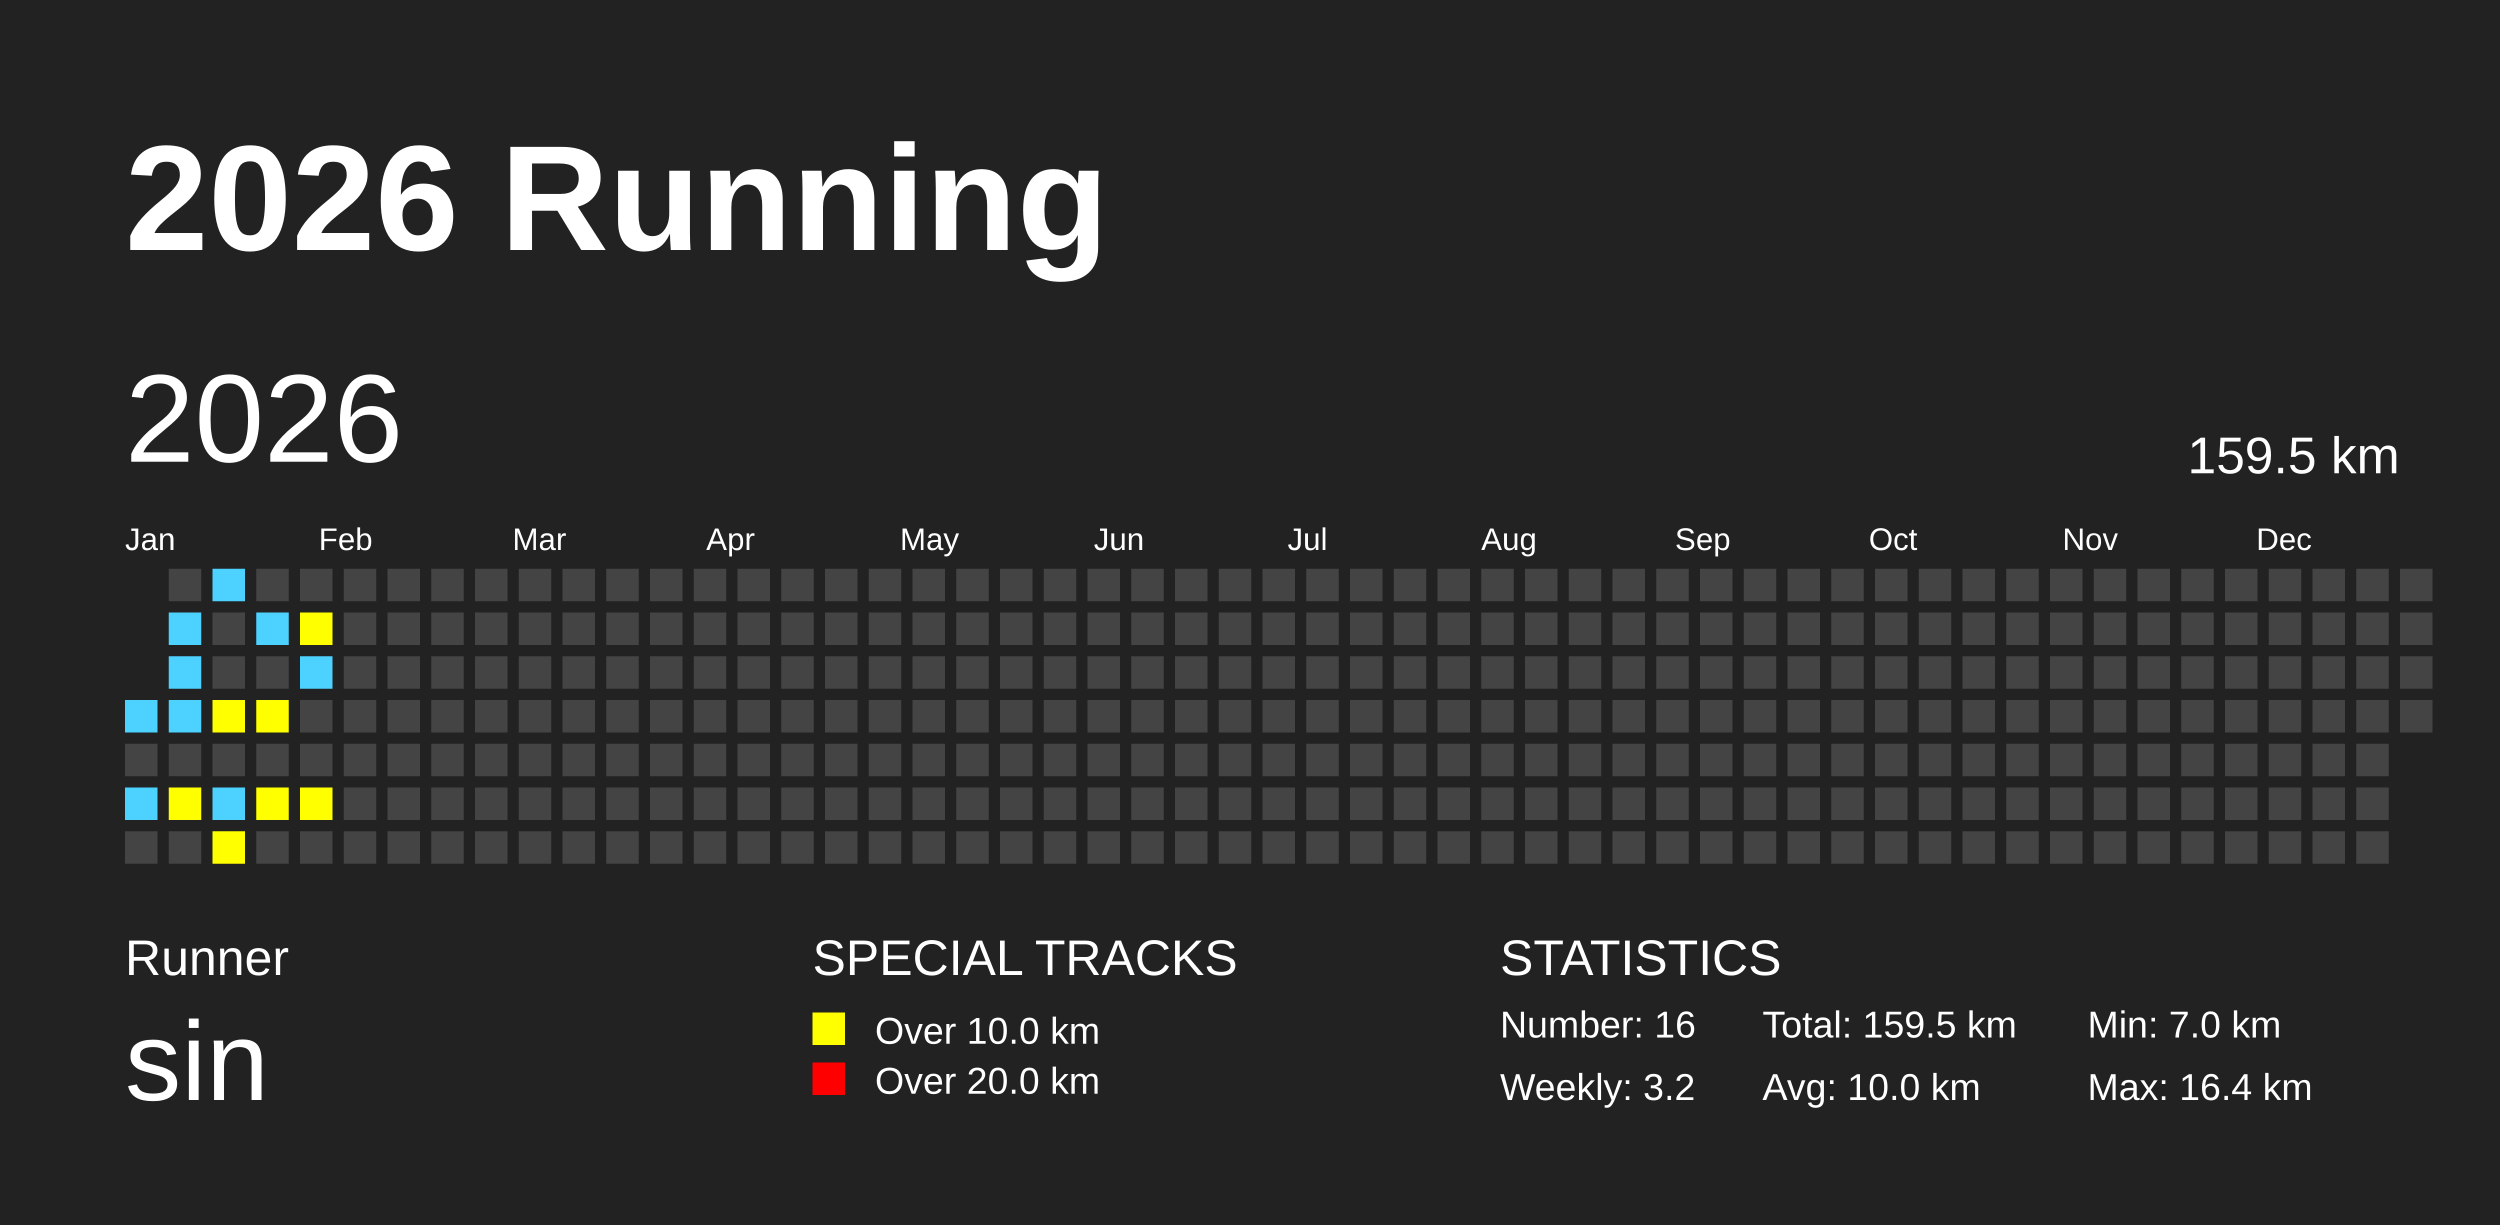
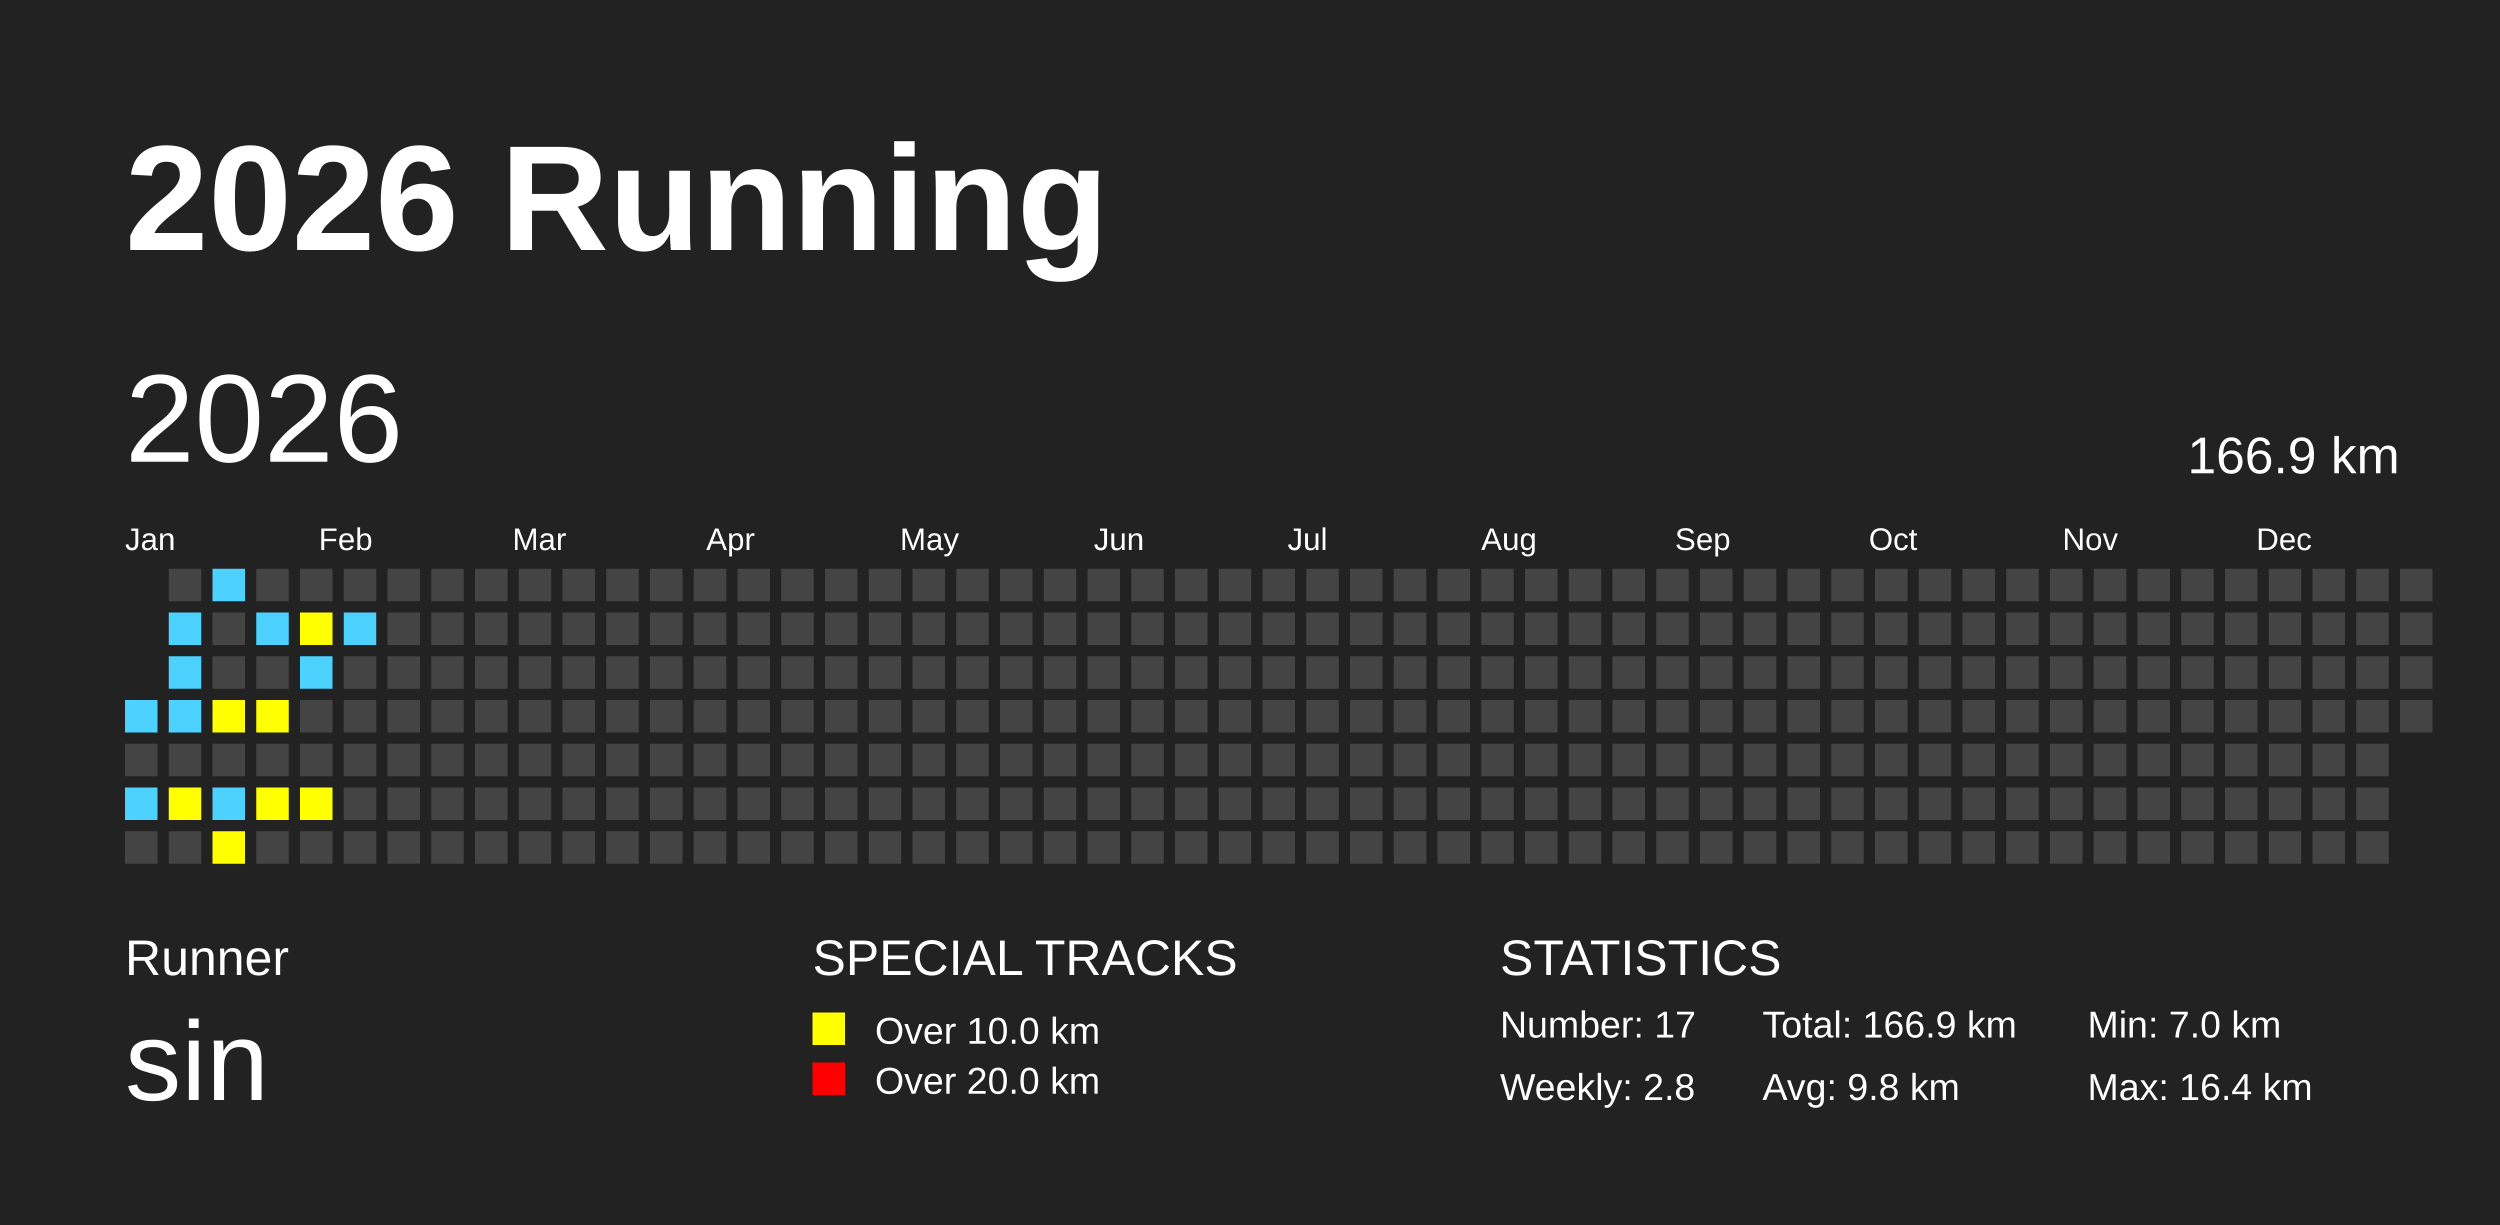
<svg xmlns="http://www.w3.org/2000/svg" baseProfile="full" height="98mm" version="1.1" viewBox="0,0,200,98" width="200mm">
  <defs />
  <rect fill="#222222" height="98" width="200" x="0" y="0" />
  <text fill="#FFFFFF" style="font-size:12px; font-family:Arial; font-weight:bold;" x="10" y="20">2026 Running</text>
  <text fill="#FFFFFF" style="font-size:4px; font-family:Arial" x="10" y="78">Runner</text>
  <text fill="#FFFFFF" style="font-size:9px; font-family:Arial" x="10" y="88">sin</text>
  <text fill="#FFFFFF" style="font-size:4px; font-family:Arial" x="65" y="78">SPECIAL TRACKS</text>
  <rect fill="yellow" height="2.6" width="2.6" x="65" y="81" />
  <text fill="#FFFFFF" style="font-size:3px; font-family:Arial" x="70" y="83.5">Over 10.0 km</text>
  <rect fill="red" height="2.6" width="2.6" x="65" y="85" />
  <text fill="#FFFFFF" style="font-size:3px; font-family:Arial" x="70" y="87.5">Over 20.0 km</text>
  <text fill="#FFFFFF" style="font-size:4px; font-family:Arial" x="120" y="78">STATISTICS</text>
-   <text fill="#FFFFFF" style="font-size:3px; font-family:Arial" x="120" y="83">Number: 16</text>
-   <text fill="#FFFFFF" style="font-size:3px; font-family:Arial" x="120" y="88">Weekly: 3.2</text>
-   <text fill="#FFFFFF" style="font-size:3px; font-family:Arial" x="141" y="83">Total: 159.5 km</text>
-   <text fill="#FFFFFF" style="font-size:3px; font-family:Arial" x="141" y="88">Avg: 10.0 km</text>
+   <text fill="#FFFFFF" style="font-size:3px; font-family:Arial" x="120" y="83">Number: 17</text>
+   <text fill="#FFFFFF" style="font-size:3px; font-family:Arial" x="120" y="88">Weekly: 2.8</text>
+   <text fill="#FFFFFF" style="font-size:3px; font-family:Arial" x="141" y="83">Total: 166.9 km</text>
+   <text fill="#FFFFFF" style="font-size:3px; font-family:Arial" x="141" y="88">Avg: 9.8 km</text>
  <text fill="#FFFFFF" style="font-size:3px; font-family:Arial" x="167" y="83">Min: 7.0 km</text>
  <text fill="#FFFFFF" style="font-size:3px; font-family:Arial" x="167" y="88">Max: 16.4 km</text>
  <text dominant-baseline="hanging" fill="#FFFFFF" style="font-size:10.0px; font-family:Arial;" x="10" y="30">2026</text>
-   <text dominant-baseline="hanging" fill="#FFFFFF" style="font-size:4.125px; font-family:Arial;" x="175" y="35">159.5 km</text>
+   <text dominant-baseline="hanging" fill="#FFFFFF" style="font-size:4.125px; font-family:Arial;" x="175" y="35">166.9 km</text>
  <text fill="#FFFFFF" style="font-size:2.5px; font-family:Arial" x="10.0" y="44">Jan</text>
  <text fill="#FFFFFF" style="font-size:2.5px; font-family:Arial" x="25.5" y="44">Feb</text>
  <text fill="#FFFFFF" style="font-size:2.5px; font-family:Arial" x="41.0" y="44">Mar</text>
  <text fill="#FFFFFF" style="font-size:2.5px; font-family:Arial" x="56.5" y="44">Apr</text>
  <text fill="#FFFFFF" style="font-size:2.5px; font-family:Arial" x="72.0" y="44">May</text>
  <text fill="#FFFFFF" style="font-size:2.5px; font-family:Arial" x="87.5" y="44">Jun</text>
  <text fill="#FFFFFF" style="font-size:2.5px; font-family:Arial" x="103.0" y="44">Jul</text>
  <text fill="#FFFFFF" style="font-size:2.5px; font-family:Arial" x="118.5" y="44">Aug</text>
  <text fill="#FFFFFF" style="font-size:2.5px; font-family:Arial" x="134.0" y="44">Sep</text>
  <text fill="#FFFFFF" style="font-size:2.5px; font-family:Arial" x="149.5" y="44">Oct</text>
  <text fill="#FFFFFF" style="font-size:2.5px; font-family:Arial" x="165.0" y="44">Nov</text>
  <text fill="#FFFFFF" style="font-size:2.5px; font-family:Arial" x="180.5" y="44">Dec</text>
  <rect fill="#4DD2FF" height="2.6" width="2.6" x="10.0" y="56.0" />
  <rect fill="#444444" height="2.6" width="2.6" x="10.0" y="59.5" />
  <rect fill="#4DD2FF" height="2.6" width="2.6" x="10.0" y="63.0" />
  <rect fill="#444444" height="2.6" width="2.6" x="10.0" y="66.5" />
  <rect fill="#444444" height="2.6" width="2.6" x="13.5" y="45.5" />
  <rect fill="#4DD2FF" height="2.6" width="2.6" x="13.5" y="49.0" />
  <rect fill="#4DD2FF" height="2.6" width="2.6" x="13.5" y="52.5" />
  <rect fill="#4DD2FF" height="2.6" width="2.6" x="13.5" y="56.0" />
  <rect fill="#444444" height="2.6" width="2.6" x="13.5" y="59.5" />
  <rect fill="yellow" height="2.6" width="2.6" x="13.5" y="63.0" />
  <rect fill="#444444" height="2.6" width="2.6" x="13.5" y="66.5" />
  <rect fill="#4DD2FF" height="2.6" width="2.6" x="17.0" y="45.5" />
  <rect fill="#444444" height="2.6" width="2.6" x="17.0" y="49.0" />
  <rect fill="#444444" height="2.6" width="2.6" x="17.0" y="52.5" />
  <rect fill="yellow" height="2.6" width="2.6" x="17.0" y="56.0" />
  <rect fill="#444444" height="2.6" width="2.6" x="17.0" y="59.5" />
  <rect fill="#4DD2FF" height="2.6" width="2.6" x="17.0" y="63.0" />
  <rect fill="yellow" height="2.6" width="2.6" x="17.0" y="66.5" />
  <rect fill="#444444" height="2.6" width="2.6" x="20.5" y="45.5" />
  <rect fill="#4DD2FF" height="2.6" width="2.6" x="20.5" y="49.0" />
  <rect fill="#444444" height="2.6" width="2.6" x="20.5" y="52.5" />
  <rect fill="yellow" height="2.6" width="2.6" x="20.5" y="56.0" />
  <rect fill="#444444" height="2.6" width="2.6" x="20.5" y="59.5" />
  <rect fill="yellow" height="2.6" width="2.6" x="20.5" y="63.0" />
  <rect fill="#444444" height="2.6" width="2.6" x="20.5" y="66.5" />
  <rect fill="#444444" height="2.6" width="2.6" x="24.0" y="45.5" />
  <rect fill="yellow" height="2.6" width="2.6" x="24.0" y="49.0" />
  <rect fill="#4DD2FF" height="2.6" width="2.6" x="24.0" y="52.5" />
  <rect fill="#444444" height="2.6" width="2.6" x="24.0" y="56.0" />
  <rect fill="#444444" height="2.6" width="2.6" x="24.0" y="59.5" />
  <rect fill="yellow" height="2.6" width="2.6" x="24.0" y="63.0" />
  <rect fill="#444444" height="2.6" width="2.6" x="24.0" y="66.5" />
  <rect fill="#444444" height="2.6" width="2.6" x="27.5" y="45.5" />
-   <rect fill="#444444" height="2.6" width="2.6" x="27.5" y="49.0" />
+   <rect fill="#4DD2FF" height="2.6" width="2.6" x="27.5" y="49.0" />
  <rect fill="#444444" height="2.6" width="2.6" x="27.5" y="52.5" />
  <rect fill="#444444" height="2.6" width="2.6" x="27.5" y="56.0" />
  <rect fill="#444444" height="2.6" width="2.6" x="27.5" y="59.5" />
  <rect fill="#444444" height="2.6" width="2.6" x="27.5" y="63.0" />
  <rect fill="#444444" height="2.6" width="2.6" x="27.5" y="66.5" />
  <rect fill="#444444" height="2.6" width="2.6" x="31.0" y="45.5" />
  <rect fill="#444444" height="2.6" width="2.6" x="31.0" y="49.0" />
  <rect fill="#444444" height="2.6" width="2.6" x="31.0" y="52.5" />
  <rect fill="#444444" height="2.6" width="2.6" x="31.0" y="56.0" />
  <rect fill="#444444" height="2.6" width="2.6" x="31.0" y="59.5" />
  <rect fill="#444444" height="2.6" width="2.6" x="31.0" y="63.0" />
  <rect fill="#444444" height="2.6" width="2.6" x="31.0" y="66.5" />
  <rect fill="#444444" height="2.6" width="2.6" x="34.5" y="45.5" />
  <rect fill="#444444" height="2.6" width="2.6" x="34.5" y="49.0" />
  <rect fill="#444444" height="2.6" width="2.6" x="34.5" y="52.5" />
  <rect fill="#444444" height="2.6" width="2.6" x="34.5" y="56.0" />
  <rect fill="#444444" height="2.6" width="2.6" x="34.5" y="59.5" />
  <rect fill="#444444" height="2.6" width="2.6" x="34.5" y="63.0" />
  <rect fill="#444444" height="2.6" width="2.6" x="34.5" y="66.5" />
  <rect fill="#444444" height="2.6" width="2.6" x="38.0" y="45.5" />
  <rect fill="#444444" height="2.6" width="2.6" x="38.0" y="49.0" />
  <rect fill="#444444" height="2.6" width="2.6" x="38.0" y="52.5" />
  <rect fill="#444444" height="2.6" width="2.6" x="38.0" y="56.0" />
  <rect fill="#444444" height="2.6" width="2.6" x="38.0" y="59.5" />
  <rect fill="#444444" height="2.6" width="2.6" x="38.0" y="63.0" />
  <rect fill="#444444" height="2.6" width="2.6" x="38.0" y="66.5" />
  <rect fill="#444444" height="2.6" width="2.6" x="41.5" y="45.5" />
  <rect fill="#444444" height="2.6" width="2.6" x="41.5" y="49.0" />
  <rect fill="#444444" height="2.6" width="2.6" x="41.5" y="52.5" />
  <rect fill="#444444" height="2.6" width="2.6" x="41.5" y="56.0" />
  <rect fill="#444444" height="2.6" width="2.6" x="41.5" y="59.5" />
  <rect fill="#444444" height="2.6" width="2.6" x="41.5" y="63.0" />
  <rect fill="#444444" height="2.6" width="2.6" x="41.5" y="66.5" />
  <rect fill="#444444" height="2.6" width="2.6" x="45.0" y="45.5" />
  <rect fill="#444444" height="2.6" width="2.6" x="45.0" y="49.0" />
  <rect fill="#444444" height="2.6" width="2.6" x="45.0" y="52.5" />
  <rect fill="#444444" height="2.6" width="2.6" x="45.0" y="56.0" />
  <rect fill="#444444" height="2.6" width="2.6" x="45.0" y="59.5" />
  <rect fill="#444444" height="2.6" width="2.6" x="45.0" y="63.0" />
  <rect fill="#444444" height="2.6" width="2.6" x="45.0" y="66.5" />
  <rect fill="#444444" height="2.6" width="2.6" x="48.5" y="45.5" />
  <rect fill="#444444" height="2.6" width="2.6" x="48.5" y="49.0" />
  <rect fill="#444444" height="2.6" width="2.6" x="48.5" y="52.5" />
  <rect fill="#444444" height="2.6" width="2.6" x="48.5" y="56.0" />
  <rect fill="#444444" height="2.6" width="2.6" x="48.5" y="59.5" />
  <rect fill="#444444" height="2.6" width="2.6" x="48.5" y="63.0" />
  <rect fill="#444444" height="2.6" width="2.6" x="48.5" y="66.5" />
  <rect fill="#444444" height="2.6" width="2.6" x="52.0" y="45.5" />
  <rect fill="#444444" height="2.6" width="2.6" x="52.0" y="49.0" />
  <rect fill="#444444" height="2.6" width="2.6" x="52.0" y="52.5" />
  <rect fill="#444444" height="2.6" width="2.6" x="52.0" y="56.0" />
  <rect fill="#444444" height="2.6" width="2.6" x="52.0" y="59.5" />
  <rect fill="#444444" height="2.6" width="2.6" x="52.0" y="63.0" />
  <rect fill="#444444" height="2.6" width="2.6" x="52.0" y="66.5" />
  <rect fill="#444444" height="2.6" width="2.6" x="55.5" y="45.5" />
  <rect fill="#444444" height="2.6" width="2.6" x="55.5" y="49.0" />
  <rect fill="#444444" height="2.6" width="2.6" x="55.5" y="52.5" />
  <rect fill="#444444" height="2.6" width="2.6" x="55.5" y="56.0" />
  <rect fill="#444444" height="2.6" width="2.6" x="55.5" y="59.5" />
  <rect fill="#444444" height="2.6" width="2.6" x="55.5" y="63.0" />
  <rect fill="#444444" height="2.6" width="2.6" x="55.5" y="66.5" />
  <rect fill="#444444" height="2.6" width="2.6" x="59.0" y="45.5" />
  <rect fill="#444444" height="2.6" width="2.6" x="59.0" y="49.0" />
  <rect fill="#444444" height="2.6" width="2.6" x="59.0" y="52.5" />
  <rect fill="#444444" height="2.6" width="2.6" x="59.0" y="56.0" />
  <rect fill="#444444" height="2.6" width="2.6" x="59.0" y="59.5" />
  <rect fill="#444444" height="2.6" width="2.6" x="59.0" y="63.0" />
  <rect fill="#444444" height="2.6" width="2.6" x="59.0" y="66.5" />
  <rect fill="#444444" height="2.6" width="2.6" x="62.5" y="45.5" />
  <rect fill="#444444" height="2.6" width="2.6" x="62.5" y="49.0" />
  <rect fill="#444444" height="2.6" width="2.6" x="62.5" y="52.5" />
  <rect fill="#444444" height="2.6" width="2.6" x="62.5" y="56.0" />
  <rect fill="#444444" height="2.6" width="2.6" x="62.5" y="59.5" />
  <rect fill="#444444" height="2.6" width="2.6" x="62.5" y="63.0" />
  <rect fill="#444444" height="2.6" width="2.6" x="62.5" y="66.5" />
  <rect fill="#444444" height="2.6" width="2.6" x="66.0" y="45.5" />
  <rect fill="#444444" height="2.6" width="2.6" x="66.0" y="49.0" />
  <rect fill="#444444" height="2.6" width="2.6" x="66.0" y="52.5" />
  <rect fill="#444444" height="2.6" width="2.6" x="66.0" y="56.0" />
  <rect fill="#444444" height="2.6" width="2.6" x="66.0" y="59.5" />
  <rect fill="#444444" height="2.6" width="2.6" x="66.0" y="63.0" />
  <rect fill="#444444" height="2.6" width="2.6" x="66.0" y="66.5" />
  <rect fill="#444444" height="2.6" width="2.6" x="69.5" y="45.5" />
  <rect fill="#444444" height="2.6" width="2.6" x="69.5" y="49.0" />
  <rect fill="#444444" height="2.6" width="2.6" x="69.5" y="52.5" />
  <rect fill="#444444" height="2.6" width="2.6" x="69.5" y="56.0" />
  <rect fill="#444444" height="2.6" width="2.6" x="69.5" y="59.5" />
  <rect fill="#444444" height="2.6" width="2.6" x="69.5" y="63.0" />
  <rect fill="#444444" height="2.6" width="2.6" x="69.5" y="66.5" />
  <rect fill="#444444" height="2.6" width="2.6" x="73.0" y="45.5" />
  <rect fill="#444444" height="2.6" width="2.6" x="73.0" y="49.0" />
  <rect fill="#444444" height="2.6" width="2.6" x="73.0" y="52.5" />
  <rect fill="#444444" height="2.6" width="2.6" x="73.0" y="56.0" />
  <rect fill="#444444" height="2.6" width="2.6" x="73.0" y="59.5" />
  <rect fill="#444444" height="2.6" width="2.6" x="73.0" y="63.0" />
  <rect fill="#444444" height="2.6" width="2.6" x="73.0" y="66.5" />
  <rect fill="#444444" height="2.6" width="2.6" x="76.5" y="45.5" />
  <rect fill="#444444" height="2.6" width="2.6" x="76.5" y="49.0" />
  <rect fill="#444444" height="2.6" width="2.6" x="76.5" y="52.5" />
  <rect fill="#444444" height="2.6" width="2.6" x="76.5" y="56.0" />
  <rect fill="#444444" height="2.6" width="2.6" x="76.5" y="59.5" />
  <rect fill="#444444" height="2.6" width="2.6" x="76.5" y="63.0" />
  <rect fill="#444444" height="2.6" width="2.6" x="76.5" y="66.5" />
  <rect fill="#444444" height="2.6" width="2.6" x="80.0" y="45.5" />
  <rect fill="#444444" height="2.6" width="2.6" x="80.0" y="49.0" />
  <rect fill="#444444" height="2.6" width="2.6" x="80.0" y="52.5" />
  <rect fill="#444444" height="2.6" width="2.6" x="80.0" y="56.0" />
  <rect fill="#444444" height="2.6" width="2.6" x="80.0" y="59.5" />
  <rect fill="#444444" height="2.6" width="2.6" x="80.0" y="63.0" />
  <rect fill="#444444" height="2.6" width="2.6" x="80.0" y="66.5" />
  <rect fill="#444444" height="2.6" width="2.6" x="83.5" y="45.5" />
  <rect fill="#444444" height="2.6" width="2.6" x="83.5" y="49.0" />
  <rect fill="#444444" height="2.6" width="2.6" x="83.5" y="52.5" />
  <rect fill="#444444" height="2.6" width="2.6" x="83.5" y="56.0" />
  <rect fill="#444444" height="2.6" width="2.6" x="83.5" y="59.5" />
  <rect fill="#444444" height="2.6" width="2.6" x="83.5" y="63.0" />
  <rect fill="#444444" height="2.6" width="2.6" x="83.5" y="66.5" />
  <rect fill="#444444" height="2.6" width="2.6" x="87.0" y="45.5" />
  <rect fill="#444444" height="2.6" width="2.6" x="87.0" y="49.0" />
  <rect fill="#444444" height="2.6" width="2.6" x="87.0" y="52.5" />
  <rect fill="#444444" height="2.6" width="2.6" x="87.0" y="56.0" />
  <rect fill="#444444" height="2.6" width="2.6" x="87.0" y="59.5" />
  <rect fill="#444444" height="2.6" width="2.6" x="87.0" y="63.0" />
  <rect fill="#444444" height="2.6" width="2.6" x="87.0" y="66.5" />
  <rect fill="#444444" height="2.6" width="2.6" x="90.5" y="45.5" />
  <rect fill="#444444" height="2.6" width="2.6" x="90.5" y="49.0" />
  <rect fill="#444444" height="2.6" width="2.6" x="90.5" y="52.5" />
  <rect fill="#444444" height="2.6" width="2.6" x="90.5" y="56.0" />
  <rect fill="#444444" height="2.6" width="2.6" x="90.5" y="59.5" />
  <rect fill="#444444" height="2.6" width="2.6" x="90.5" y="63.0" />
  <rect fill="#444444" height="2.6" width="2.6" x="90.5" y="66.5" />
  <rect fill="#444444" height="2.6" width="2.6" x="94.0" y="45.5" />
  <rect fill="#444444" height="2.6" width="2.6" x="94.0" y="49.0" />
  <rect fill="#444444" height="2.6" width="2.6" x="94.0" y="52.5" />
  <rect fill="#444444" height="2.6" width="2.6" x="94.0" y="56.0" />
  <rect fill="#444444" height="2.6" width="2.6" x="94.0" y="59.5" />
  <rect fill="#444444" height="2.6" width="2.6" x="94.0" y="63.0" />
  <rect fill="#444444" height="2.6" width="2.6" x="94.0" y="66.5" />
  <rect fill="#444444" height="2.6" width="2.6" x="97.5" y="45.5" />
  <rect fill="#444444" height="2.6" width="2.6" x="97.5" y="49.0" />
  <rect fill="#444444" height="2.6" width="2.6" x="97.5" y="52.5" />
  <rect fill="#444444" height="2.6" width="2.6" x="97.5" y="56.0" />
  <rect fill="#444444" height="2.6" width="2.6" x="97.5" y="59.5" />
  <rect fill="#444444" height="2.6" width="2.6" x="97.5" y="63.0" />
  <rect fill="#444444" height="2.6" width="2.6" x="97.5" y="66.5" />
  <rect fill="#444444" height="2.6" width="2.6" x="101.0" y="45.5" />
  <rect fill="#444444" height="2.6" width="2.6" x="101.0" y="49.0" />
  <rect fill="#444444" height="2.6" width="2.6" x="101.0" y="52.5" />
  <rect fill="#444444" height="2.6" width="2.6" x="101.0" y="56.0" />
  <rect fill="#444444" height="2.6" width="2.6" x="101.0" y="59.5" />
  <rect fill="#444444" height="2.6" width="2.6" x="101.0" y="63.0" />
  <rect fill="#444444" height="2.6" width="2.6" x="101.0" y="66.5" />
  <rect fill="#444444" height="2.6" width="2.6" x="104.5" y="45.5" />
  <rect fill="#444444" height="2.6" width="2.6" x="104.5" y="49.0" />
  <rect fill="#444444" height="2.6" width="2.6" x="104.5" y="52.5" />
  <rect fill="#444444" height="2.6" width="2.6" x="104.5" y="56.0" />
  <rect fill="#444444" height="2.6" width="2.6" x="104.5" y="59.5" />
  <rect fill="#444444" height="2.6" width="2.6" x="104.5" y="63.0" />
  <rect fill="#444444" height="2.6" width="2.6" x="104.5" y="66.5" />
  <rect fill="#444444" height="2.6" width="2.6" x="108.0" y="45.5" />
  <rect fill="#444444" height="2.6" width="2.6" x="108.0" y="49.0" />
  <rect fill="#444444" height="2.6" width="2.6" x="108.0" y="52.5" />
  <rect fill="#444444" height="2.6" width="2.6" x="108.0" y="56.0" />
  <rect fill="#444444" height="2.6" width="2.6" x="108.0" y="59.5" />
  <rect fill="#444444" height="2.6" width="2.6" x="108.0" y="63.0" />
  <rect fill="#444444" height="2.6" width="2.6" x="108.0" y="66.5" />
  <rect fill="#444444" height="2.6" width="2.6" x="111.5" y="45.5" />
  <rect fill="#444444" height="2.6" width="2.6" x="111.5" y="49.0" />
  <rect fill="#444444" height="2.6" width="2.6" x="111.5" y="52.5" />
  <rect fill="#444444" height="2.6" width="2.6" x="111.5" y="56.0" />
  <rect fill="#444444" height="2.6" width="2.6" x="111.5" y="59.5" />
  <rect fill="#444444" height="2.6" width="2.6" x="111.5" y="63.0" />
  <rect fill="#444444" height="2.6" width="2.6" x="111.5" y="66.5" />
  <rect fill="#444444" height="2.6" width="2.6" x="115.0" y="45.5" />
  <rect fill="#444444" height="2.6" width="2.6" x="115.0" y="49.0" />
  <rect fill="#444444" height="2.6" width="2.6" x="115.0" y="52.5" />
  <rect fill="#444444" height="2.6" width="2.6" x="115.0" y="56.0" />
  <rect fill="#444444" height="2.6" width="2.6" x="115.0" y="59.5" />
  <rect fill="#444444" height="2.6" width="2.6" x="115.0" y="63.0" />
  <rect fill="#444444" height="2.6" width="2.6" x="115.0" y="66.5" />
  <rect fill="#444444" height="2.6" width="2.6" x="118.5" y="45.5" />
  <rect fill="#444444" height="2.6" width="2.6" x="118.5" y="49.0" />
  <rect fill="#444444" height="2.6" width="2.6" x="118.5" y="52.5" />
  <rect fill="#444444" height="2.6" width="2.6" x="118.5" y="56.0" />
  <rect fill="#444444" height="2.6" width="2.6" x="118.5" y="59.5" />
  <rect fill="#444444" height="2.6" width="2.6" x="118.5" y="63.0" />
  <rect fill="#444444" height="2.6" width="2.6" x="118.5" y="66.5" />
  <rect fill="#444444" height="2.6" width="2.6" x="122.0" y="45.5" />
  <rect fill="#444444" height="2.6" width="2.6" x="122.0" y="49.0" />
  <rect fill="#444444" height="2.6" width="2.6" x="122.0" y="52.5" />
  <rect fill="#444444" height="2.6" width="2.6" x="122.0" y="56.0" />
  <rect fill="#444444" height="2.6" width="2.6" x="122.0" y="59.5" />
  <rect fill="#444444" height="2.6" width="2.6" x="122.0" y="63.0" />
  <rect fill="#444444" height="2.6" width="2.6" x="122.0" y="66.5" />
  <rect fill="#444444" height="2.6" width="2.6" x="125.5" y="45.5" />
  <rect fill="#444444" height="2.6" width="2.6" x="125.5" y="49.0" />
  <rect fill="#444444" height="2.6" width="2.6" x="125.5" y="52.5" />
  <rect fill="#444444" height="2.6" width="2.6" x="125.5" y="56.0" />
  <rect fill="#444444" height="2.6" width="2.6" x="125.5" y="59.5" />
  <rect fill="#444444" height="2.6" width="2.6" x="125.5" y="63.0" />
  <rect fill="#444444" height="2.6" width="2.6" x="125.5" y="66.5" />
  <rect fill="#444444" height="2.6" width="2.6" x="129.0" y="45.5" />
  <rect fill="#444444" height="2.6" width="2.6" x="129.0" y="49.0" />
  <rect fill="#444444" height="2.6" width="2.6" x="129.0" y="52.5" />
  <rect fill="#444444" height="2.6" width="2.6" x="129.0" y="56.0" />
  <rect fill="#444444" height="2.6" width="2.6" x="129.0" y="59.5" />
  <rect fill="#444444" height="2.6" width="2.6" x="129.0" y="63.0" />
  <rect fill="#444444" height="2.6" width="2.6" x="129.0" y="66.5" />
  <rect fill="#444444" height="2.6" width="2.6" x="132.5" y="45.5" />
  <rect fill="#444444" height="2.6" width="2.6" x="132.5" y="49.0" />
  <rect fill="#444444" height="2.6" width="2.6" x="132.5" y="52.5" />
  <rect fill="#444444" height="2.6" width="2.6" x="132.5" y="56.0" />
  <rect fill="#444444" height="2.6" width="2.6" x="132.5" y="59.5" />
  <rect fill="#444444" height="2.6" width="2.6" x="132.5" y="63.0" />
  <rect fill="#444444" height="2.6" width="2.6" x="132.5" y="66.5" />
  <rect fill="#444444" height="2.6" width="2.6" x="136.0" y="45.5" />
  <rect fill="#444444" height="2.6" width="2.6" x="136.0" y="49.0" />
  <rect fill="#444444" height="2.6" width="2.6" x="136.0" y="52.5" />
  <rect fill="#444444" height="2.6" width="2.6" x="136.0" y="56.0" />
  <rect fill="#444444" height="2.6" width="2.6" x="136.0" y="59.5" />
  <rect fill="#444444" height="2.6" width="2.6" x="136.0" y="63.0" />
  <rect fill="#444444" height="2.6" width="2.6" x="136.0" y="66.5" />
  <rect fill="#444444" height="2.6" width="2.6" x="139.5" y="45.5" />
  <rect fill="#444444" height="2.6" width="2.6" x="139.5" y="49.0" />
  <rect fill="#444444" height="2.6" width="2.6" x="139.5" y="52.5" />
  <rect fill="#444444" height="2.6" width="2.6" x="139.5" y="56.0" />
  <rect fill="#444444" height="2.6" width="2.6" x="139.5" y="59.5" />
  <rect fill="#444444" height="2.6" width="2.6" x="139.5" y="63.0" />
  <rect fill="#444444" height="2.6" width="2.6" x="139.5" y="66.5" />
  <rect fill="#444444" height="2.6" width="2.6" x="143.0" y="45.5" />
  <rect fill="#444444" height="2.6" width="2.6" x="143.0" y="49.0" />
  <rect fill="#444444" height="2.6" width="2.6" x="143.0" y="52.5" />
  <rect fill="#444444" height="2.6" width="2.6" x="143.0" y="56.0" />
  <rect fill="#444444" height="2.6" width="2.6" x="143.0" y="59.5" />
  <rect fill="#444444" height="2.6" width="2.6" x="143.0" y="63.0" />
  <rect fill="#444444" height="2.6" width="2.6" x="143.0" y="66.5" />
  <rect fill="#444444" height="2.6" width="2.6" x="146.5" y="45.5" />
  <rect fill="#444444" height="2.6" width="2.6" x="146.5" y="49.0" />
  <rect fill="#444444" height="2.6" width="2.6" x="146.5" y="52.5" />
  <rect fill="#444444" height="2.6" width="2.6" x="146.5" y="56.0" />
  <rect fill="#444444" height="2.6" width="2.6" x="146.5" y="59.5" />
  <rect fill="#444444" height="2.6" width="2.6" x="146.5" y="63.0" />
  <rect fill="#444444" height="2.6" width="2.6" x="146.5" y="66.5" />
  <rect fill="#444444" height="2.6" width="2.6" x="150.0" y="45.5" />
  <rect fill="#444444" height="2.6" width="2.6" x="150.0" y="49.0" />
  <rect fill="#444444" height="2.6" width="2.6" x="150.0" y="52.5" />
  <rect fill="#444444" height="2.6" width="2.6" x="150.0" y="56.0" />
  <rect fill="#444444" height="2.6" width="2.6" x="150.0" y="59.5" />
  <rect fill="#444444" height="2.6" width="2.6" x="150.0" y="63.0" />
  <rect fill="#444444" height="2.6" width="2.6" x="150.0" y="66.5" />
  <rect fill="#444444" height="2.6" width="2.6" x="153.5" y="45.5" />
  <rect fill="#444444" height="2.6" width="2.6" x="153.5" y="49.0" />
  <rect fill="#444444" height="2.6" width="2.6" x="153.5" y="52.5" />
  <rect fill="#444444" height="2.6" width="2.6" x="153.5" y="56.0" />
  <rect fill="#444444" height="2.6" width="2.6" x="153.5" y="59.5" />
  <rect fill="#444444" height="2.6" width="2.6" x="153.5" y="63.0" />
  <rect fill="#444444" height="2.6" width="2.6" x="153.5" y="66.5" />
  <rect fill="#444444" height="2.6" width="2.6" x="157.0" y="45.5" />
  <rect fill="#444444" height="2.6" width="2.6" x="157.0" y="49.0" />
  <rect fill="#444444" height="2.6" width="2.6" x="157.0" y="52.5" />
  <rect fill="#444444" height="2.6" width="2.6" x="157.0" y="56.0" />
  <rect fill="#444444" height="2.6" width="2.6" x="157.0" y="59.5" />
  <rect fill="#444444" height="2.6" width="2.6" x="157.0" y="63.0" />
  <rect fill="#444444" height="2.6" width="2.6" x="157.0" y="66.5" />
  <rect fill="#444444" height="2.6" width="2.6" x="160.5" y="45.5" />
  <rect fill="#444444" height="2.6" width="2.6" x="160.5" y="49.0" />
  <rect fill="#444444" height="2.6" width="2.6" x="160.5" y="52.5" />
  <rect fill="#444444" height="2.6" width="2.6" x="160.5" y="56.0" />
  <rect fill="#444444" height="2.6" width="2.6" x="160.5" y="59.5" />
  <rect fill="#444444" height="2.6" width="2.6" x="160.5" y="63.0" />
  <rect fill="#444444" height="2.6" width="2.6" x="160.5" y="66.5" />
  <rect fill="#444444" height="2.6" width="2.6" x="164.0" y="45.5" />
  <rect fill="#444444" height="2.6" width="2.6" x="164.0" y="49.0" />
  <rect fill="#444444" height="2.6" width="2.6" x="164.0" y="52.5" />
  <rect fill="#444444" height="2.6" width="2.6" x="164.0" y="56.0" />
  <rect fill="#444444" height="2.6" width="2.6" x="164.0" y="59.5" />
  <rect fill="#444444" height="2.6" width="2.6" x="164.0" y="63.0" />
  <rect fill="#444444" height="2.6" width="2.6" x="164.0" y="66.5" />
  <rect fill="#444444" height="2.6" width="2.6" x="167.5" y="45.5" />
  <rect fill="#444444" height="2.6" width="2.6" x="167.5" y="49.0" />
  <rect fill="#444444" height="2.6" width="2.6" x="167.5" y="52.5" />
  <rect fill="#444444" height="2.6" width="2.6" x="167.5" y="56.0" />
  <rect fill="#444444" height="2.6" width="2.6" x="167.5" y="59.5" />
  <rect fill="#444444" height="2.6" width="2.6" x="167.5" y="63.0" />
  <rect fill="#444444" height="2.6" width="2.6" x="167.5" y="66.5" />
  <rect fill="#444444" height="2.6" width="2.6" x="171.0" y="45.5" />
  <rect fill="#444444" height="2.6" width="2.6" x="171.0" y="49.0" />
  <rect fill="#444444" height="2.6" width="2.6" x="171.0" y="52.5" />
  <rect fill="#444444" height="2.6" width="2.6" x="171.0" y="56.0" />
  <rect fill="#444444" height="2.6" width="2.6" x="171.0" y="59.5" />
  <rect fill="#444444" height="2.6" width="2.6" x="171.0" y="63.0" />
  <rect fill="#444444" height="2.6" width="2.6" x="171.0" y="66.5" />
  <rect fill="#444444" height="2.6" width="2.6" x="174.5" y="45.5" />
  <rect fill="#444444" height="2.6" width="2.6" x="174.5" y="49.0" />
  <rect fill="#444444" height="2.6" width="2.6" x="174.5" y="52.5" />
  <rect fill="#444444" height="2.6" width="2.6" x="174.5" y="56.0" />
  <rect fill="#444444" height="2.6" width="2.6" x="174.5" y="59.5" />
  <rect fill="#444444" height="2.6" width="2.6" x="174.5" y="63.0" />
  <rect fill="#444444" height="2.6" width="2.6" x="174.5" y="66.5" />
  <rect fill="#444444" height="2.6" width="2.6" x="178.0" y="45.5" />
  <rect fill="#444444" height="2.6" width="2.6" x="178.0" y="49.0" />
  <rect fill="#444444" height="2.6" width="2.6" x="178.0" y="52.5" />
  <rect fill="#444444" height="2.6" width="2.6" x="178.0" y="56.0" />
  <rect fill="#444444" height="2.6" width="2.6" x="178.0" y="59.5" />
  <rect fill="#444444" height="2.6" width="2.6" x="178.0" y="63.0" />
  <rect fill="#444444" height="2.6" width="2.6" x="178.0" y="66.5" />
  <rect fill="#444444" height="2.6" width="2.6" x="181.5" y="45.5" />
  <rect fill="#444444" height="2.6" width="2.6" x="181.5" y="49.0" />
  <rect fill="#444444" height="2.6" width="2.6" x="181.5" y="52.5" />
  <rect fill="#444444" height="2.6" width="2.6" x="181.5" y="56.0" />
  <rect fill="#444444" height="2.6" width="2.6" x="181.5" y="59.5" />
  <rect fill="#444444" height="2.6" width="2.6" x="181.5" y="63.0" />
  <rect fill="#444444" height="2.6" width="2.6" x="181.5" y="66.5" />
  <rect fill="#444444" height="2.6" width="2.6" x="185.0" y="45.5" />
  <rect fill="#444444" height="2.6" width="2.6" x="185.0" y="49.0" />
  <rect fill="#444444" height="2.6" width="2.6" x="185.0" y="52.5" />
  <rect fill="#444444" height="2.6" width="2.6" x="185.0" y="56.0" />
  <rect fill="#444444" height="2.6" width="2.6" x="185.0" y="59.5" />
  <rect fill="#444444" height="2.6" width="2.6" x="185.0" y="63.0" />
  <rect fill="#444444" height="2.6" width="2.6" x="185.0" y="66.5" />
  <rect fill="#444444" height="2.6" width="2.6" x="188.5" y="45.5" />
  <rect fill="#444444" height="2.6" width="2.6" x="188.5" y="49.0" />
  <rect fill="#444444" height="2.6" width="2.6" x="188.5" y="52.5" />
  <rect fill="#444444" height="2.6" width="2.6" x="188.5" y="56.0" />
  <rect fill="#444444" height="2.6" width="2.6" x="188.5" y="59.5" />
  <rect fill="#444444" height="2.6" width="2.6" x="188.5" y="63.0" />
  <rect fill="#444444" height="2.6" width="2.6" x="188.5" y="66.5" />
  <rect fill="#444444" height="2.6" width="2.6" x="192.0" y="45.5" />
  <rect fill="#444444" height="2.6" width="2.6" x="192.0" y="49.0" />
  <rect fill="#444444" height="2.6" width="2.6" x="192.0" y="52.5" />
  <rect fill="#444444" height="2.6" width="2.6" x="192.0" y="56.0" />
</svg>
